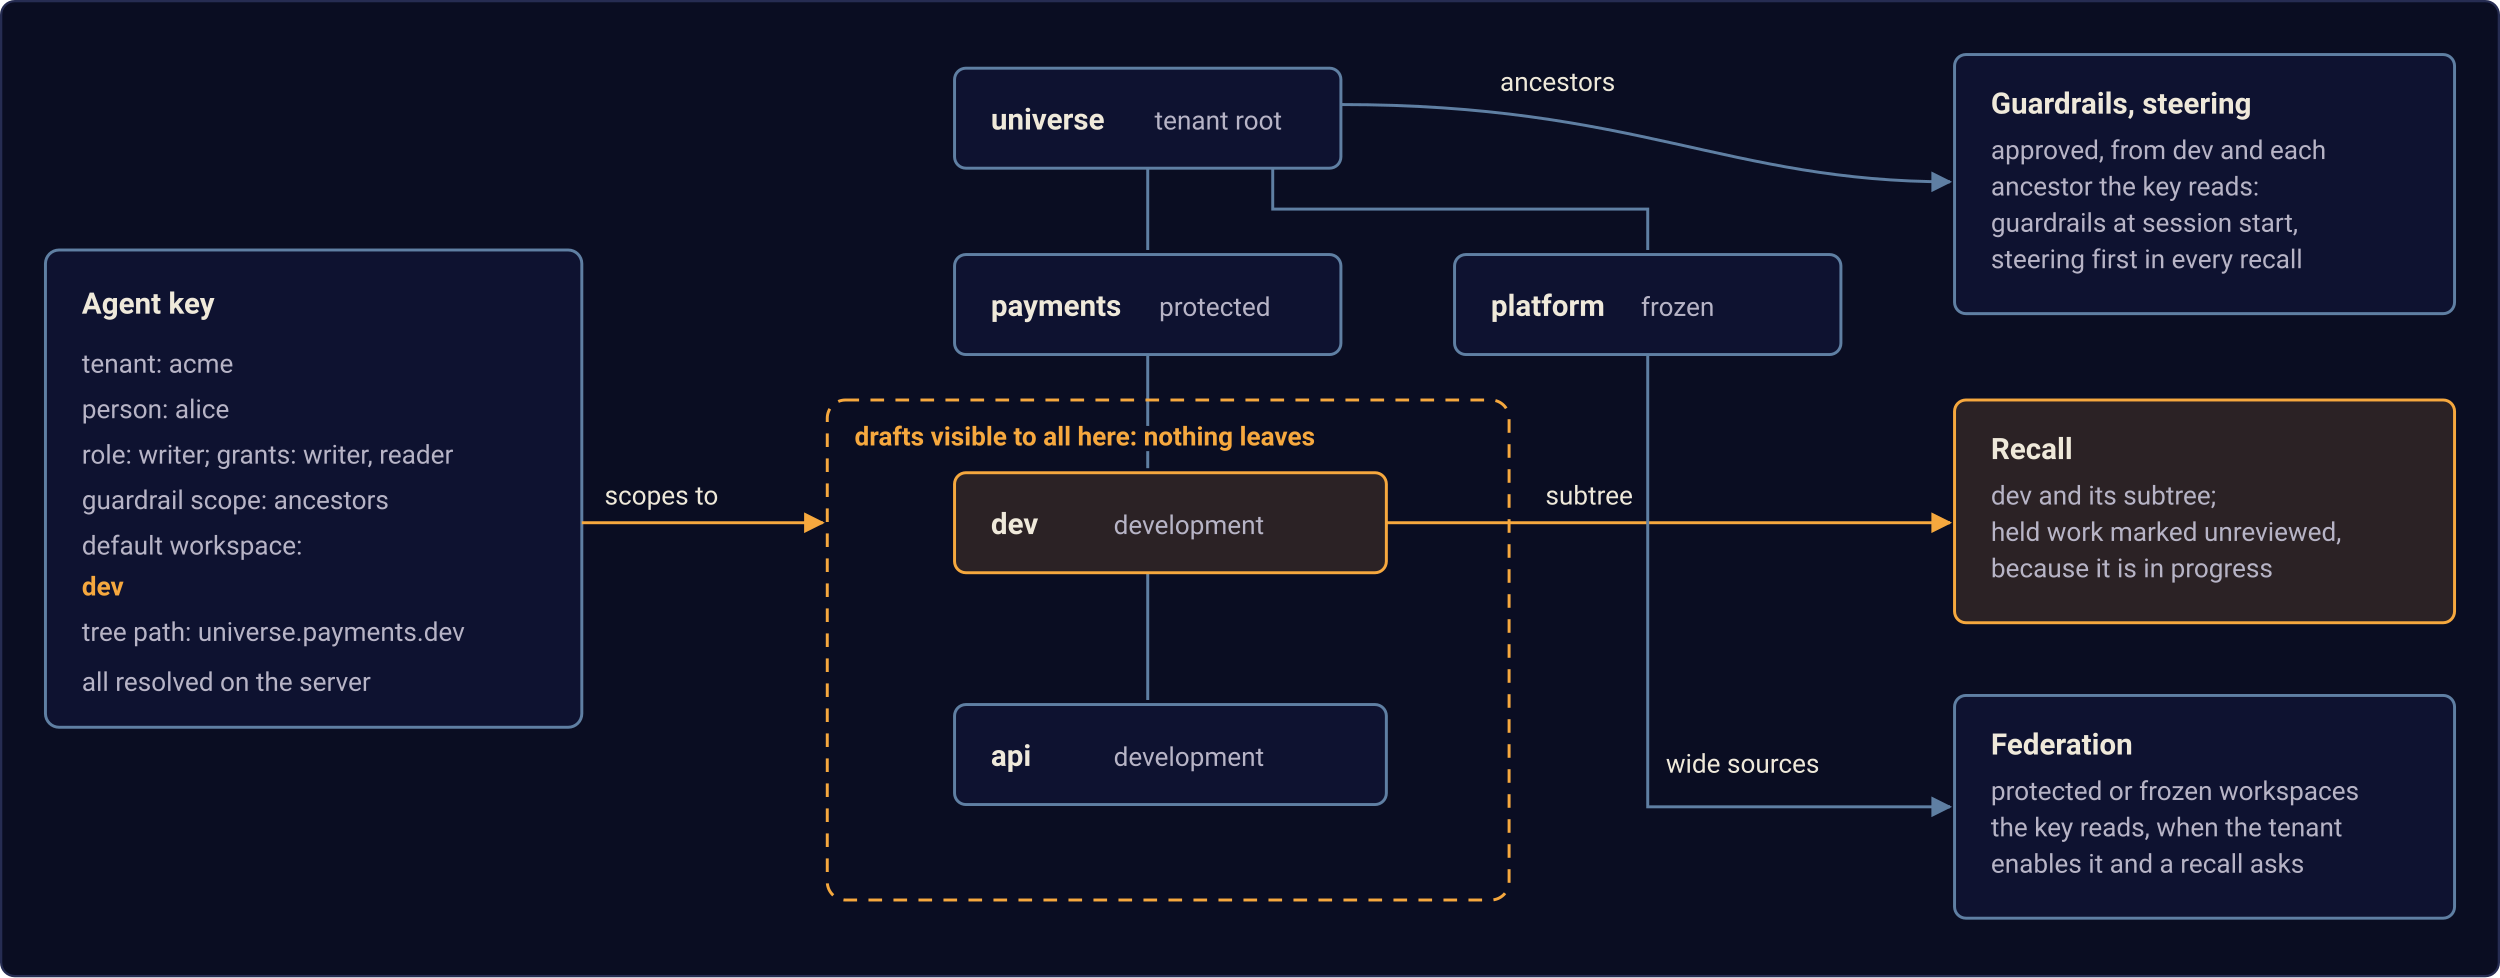
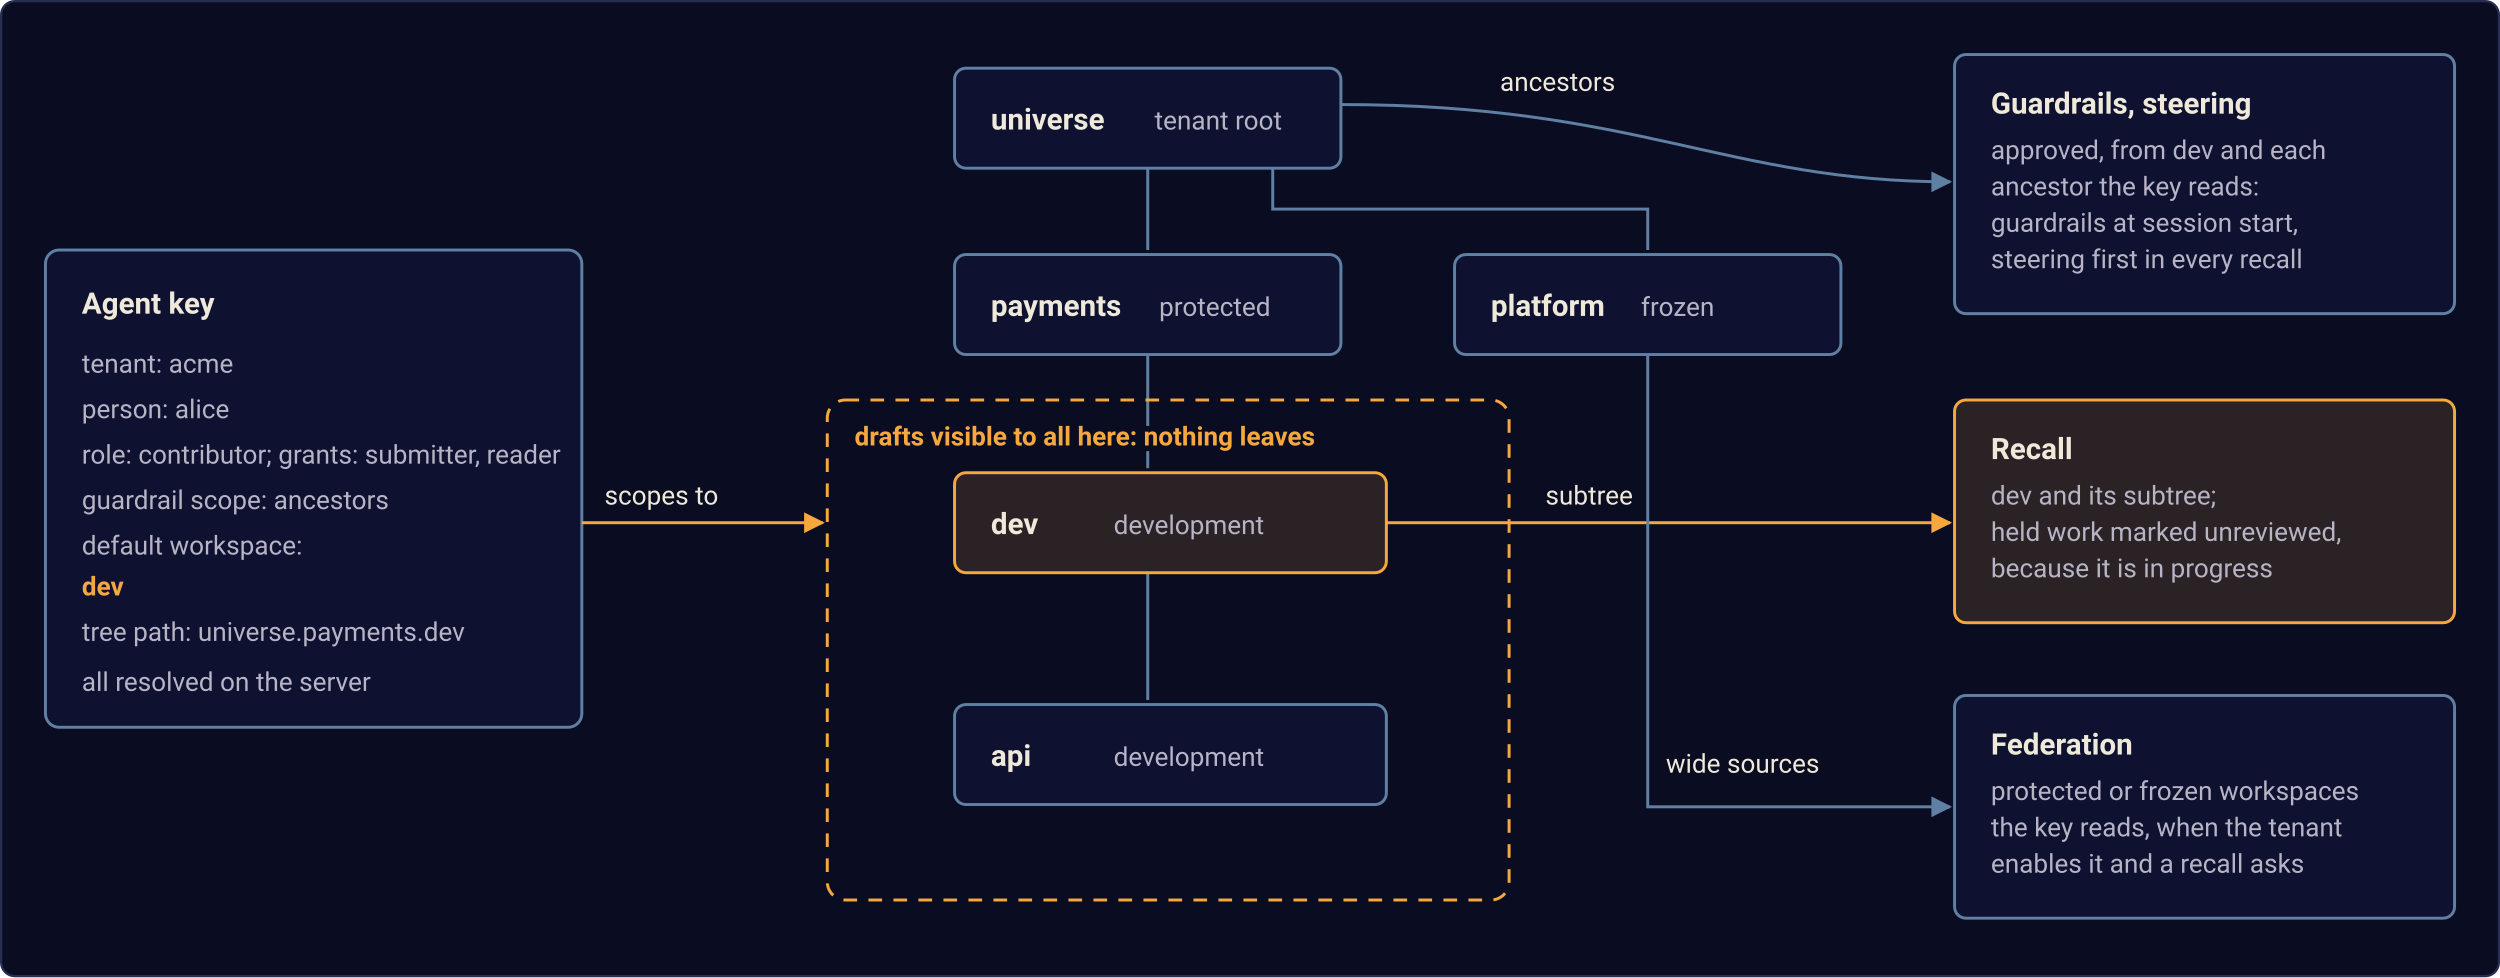
<svg xmlns="http://www.w3.org/2000/svg" width="1100" height="430" viewBox="0 0 1100 430" role="img" aria-labelledby="title desc">
  <style>
.plate{fill:#0a0d22;stroke:#262c52}
text{font-family:system-ui,-apple-system,"Segoe UI",Roboto,"Helvetica Neue",Arial,sans-serif}
.box{fill:#0e1230;stroke:#5f7fa3;stroke-width:1.3}
.box.soft{fill:#111638}
.box.acc{fill:#f6a83e24;stroke:#f6a83e}
.box.plan{fill:none;stroke-dasharray:5 4}
.box.acs{stroke:#f6a83e}
.zone{fill:none;stroke:#f6a83e;stroke-width:1.3;stroke-dasharray:6 5}
.lane{fill:none;stroke:#262c52;stroke-width:1}
.t{fill:#efe9da;font-size:13px;font-weight:700}
.t.big{font-size:15px}
.s{fill:#b7b4c6;font-size:11.5px}
.s.hi{fill:#f6a83e;font-weight:700}
.lanet{fill:#8c8fa8;font-size:11px;font-family:ui-monospace,SFMono-Regular,Menlo,Consolas,"Liberation Mono",monospace;letter-spacing:.06em}
.e{fill:none;stroke:#5f7fa3;stroke-width:1.3}
.e.acc{stroke:#f6a83e}
.e.dash{stroke-dasharray:5 4}
.ah{fill:#5f7fa3}
.aha{fill:#f6a83e}
.el{fill:#efe9da;font-size:11.5px;paint-order:stroke;stroke:#0a0d22;stroke-width:5px;stroke-linejoin:round}
.step{fill:#f6a83e}
.stept{fill:#1a1206;font-size:11px;font-weight:700;font-family:ui-monospace,SFMono-Regular,Menlo,Consolas,"Liberation Mono",monospace}
.acct{fill:#f6a83e;font-size:11.5px;font-weight:700;paint-order:stroke;stroke:#0a0d22;stroke-width:5px;stroke-linejoin:round}
</style>
  <defs>
    <marker id="a" viewBox="0 0 10 10" refX="9" refY="5" markerWidth="7" markerHeight="7" orient="auto-start-reverse">
      <path class="ah" d="M0 0 L10 5 L0 10 z" />
    </marker>
    <marker id="aa" viewBox="0 0 10 10" refX="9" refY="5" markerWidth="7" markerHeight="7" orient="auto-start-reverse">
      <path class="aha" d="M0 0 L10 5 L0 10 z" />
    </marker>
  </defs>
  <rect class="plate" x="0.5" y="0.5" width="1099" height="429" rx="6" />
  <path class="e" d="M505 74 V110" />
  <path class="e" d="M505 156 V206" />
  <path class="e" d="M505 252 V308" />
  <path class="e" d="M560 74 V92 H725 V110" />
  <rect class="box" x="20" y="110" width="236" height="210" rx="6" />
  <text class="t" x="36" y="138">Agent key</text>
  <text class="s" x="36" y="164">tenant: acme</text>
  <text class="s" x="36" y="184">person: alice</text>
-   <text class="s" x="36" y="204">role: writer; grants: writer, reader</text>
+   <text class="s" x="36" y="204">role: contributor; grants: submitter, reader</text>
  <text class="s" x="36" y="224">guardrail scope: ancestors</text>
  <text class="s" x="36" y="244">default workspace:</text>
  <text class="s hi" x="36" y="262">dev</text>
  <text class="s" x="36" y="282">tree path: universe.payments.dev</text>
  <text class="s" x="36" y="304">all resolved on the server</text>
  <path class="e acc" d="M256 230 H362" marker-end="url(#aa)" />
  <text class="el" x="266" y="222">scopes to</text>
  <rect class="box" x="420" y="30" width="170" height="44" rx="5" />
  <text class="t" x="436" y="57">universe</text>
  <text class="s" x="508" y="57">tenant root</text>
  <rect class="box" x="420" y="112" width="170" height="44" rx="5" />
  <text class="t" x="436" y="139">payments</text>
  <text class="s" x="510" y="139">protected</text>
  <rect class="box" x="640" y="112" width="170" height="44" rx="5" />
  <text class="t" x="656" y="139">platform</text>
  <text class="s" x="722" y="139">frozen</text>
  <rect class="zone" x="364" y="176" width="300" height="220" rx="8" />
  <text class="acct" x="376" y="196">drafts visible to all here: nothing leaves</text>
  <rect class="box acc" x="420" y="208" width="190" height="44" rx="5" />
  <text class="t" x="436" y="235">dev</text>
  <text class="s" x="490" y="235">development</text>
  <rect class="box" x="420" y="310" width="190" height="44" rx="5" />
  <text class="t" x="436" y="337">api</text>
  <text class="s" x="490" y="337">development</text>
  <rect class="box" x="860" y="24" width="220" height="114" rx="5" />
  <text class="t" x="876" y="50">Guardrails, steering</text>
  <text class="s" x="876" y="70">approved, from dev and each</text>
  <text class="s" x="876" y="86">ancestor the key reads:</text>
  <text class="s" x="876" y="102">guardrails at session start,</text>
  <text class="s" x="876" y="118">steering first in every recall</text>
  <rect class="box acc" x="860" y="176" width="220" height="98" rx="5" />
  <text class="t" x="876" y="202">Recall</text>
  <text class="s" x="876" y="222">dev and its subtree;</text>
  <text class="s" x="876" y="238">held work marked unreviewed,</text>
  <text class="s" x="876" y="254">because it is in progress</text>
  <rect class="box" x="860" y="306" width="220" height="98" rx="5" />
  <text class="t" x="876" y="332">Federation</text>
  <text class="s" x="876" y="352">protected or frozen workspaces</text>
  <text class="s" x="876" y="368">the key reads, when the tenant</text>
  <text class="s" x="876" y="384">enables it and a recall asks</text>
  <path class="e" d="M590 46 C720 46 760 80 858 80" marker-end="url(#a)" />
  <text class="el" x="660" y="40">ancestors</text>
  <path class="e acc" d="M610 230 H858" marker-end="url(#aa)" />
  <text class="el" x="680" y="222">subtree</text>
  <path class="e" d="M725 156 V355 H858" marker-end="url(#a)" />
  <text class="el" x="733" y="340">wide sources</text>
</svg>
